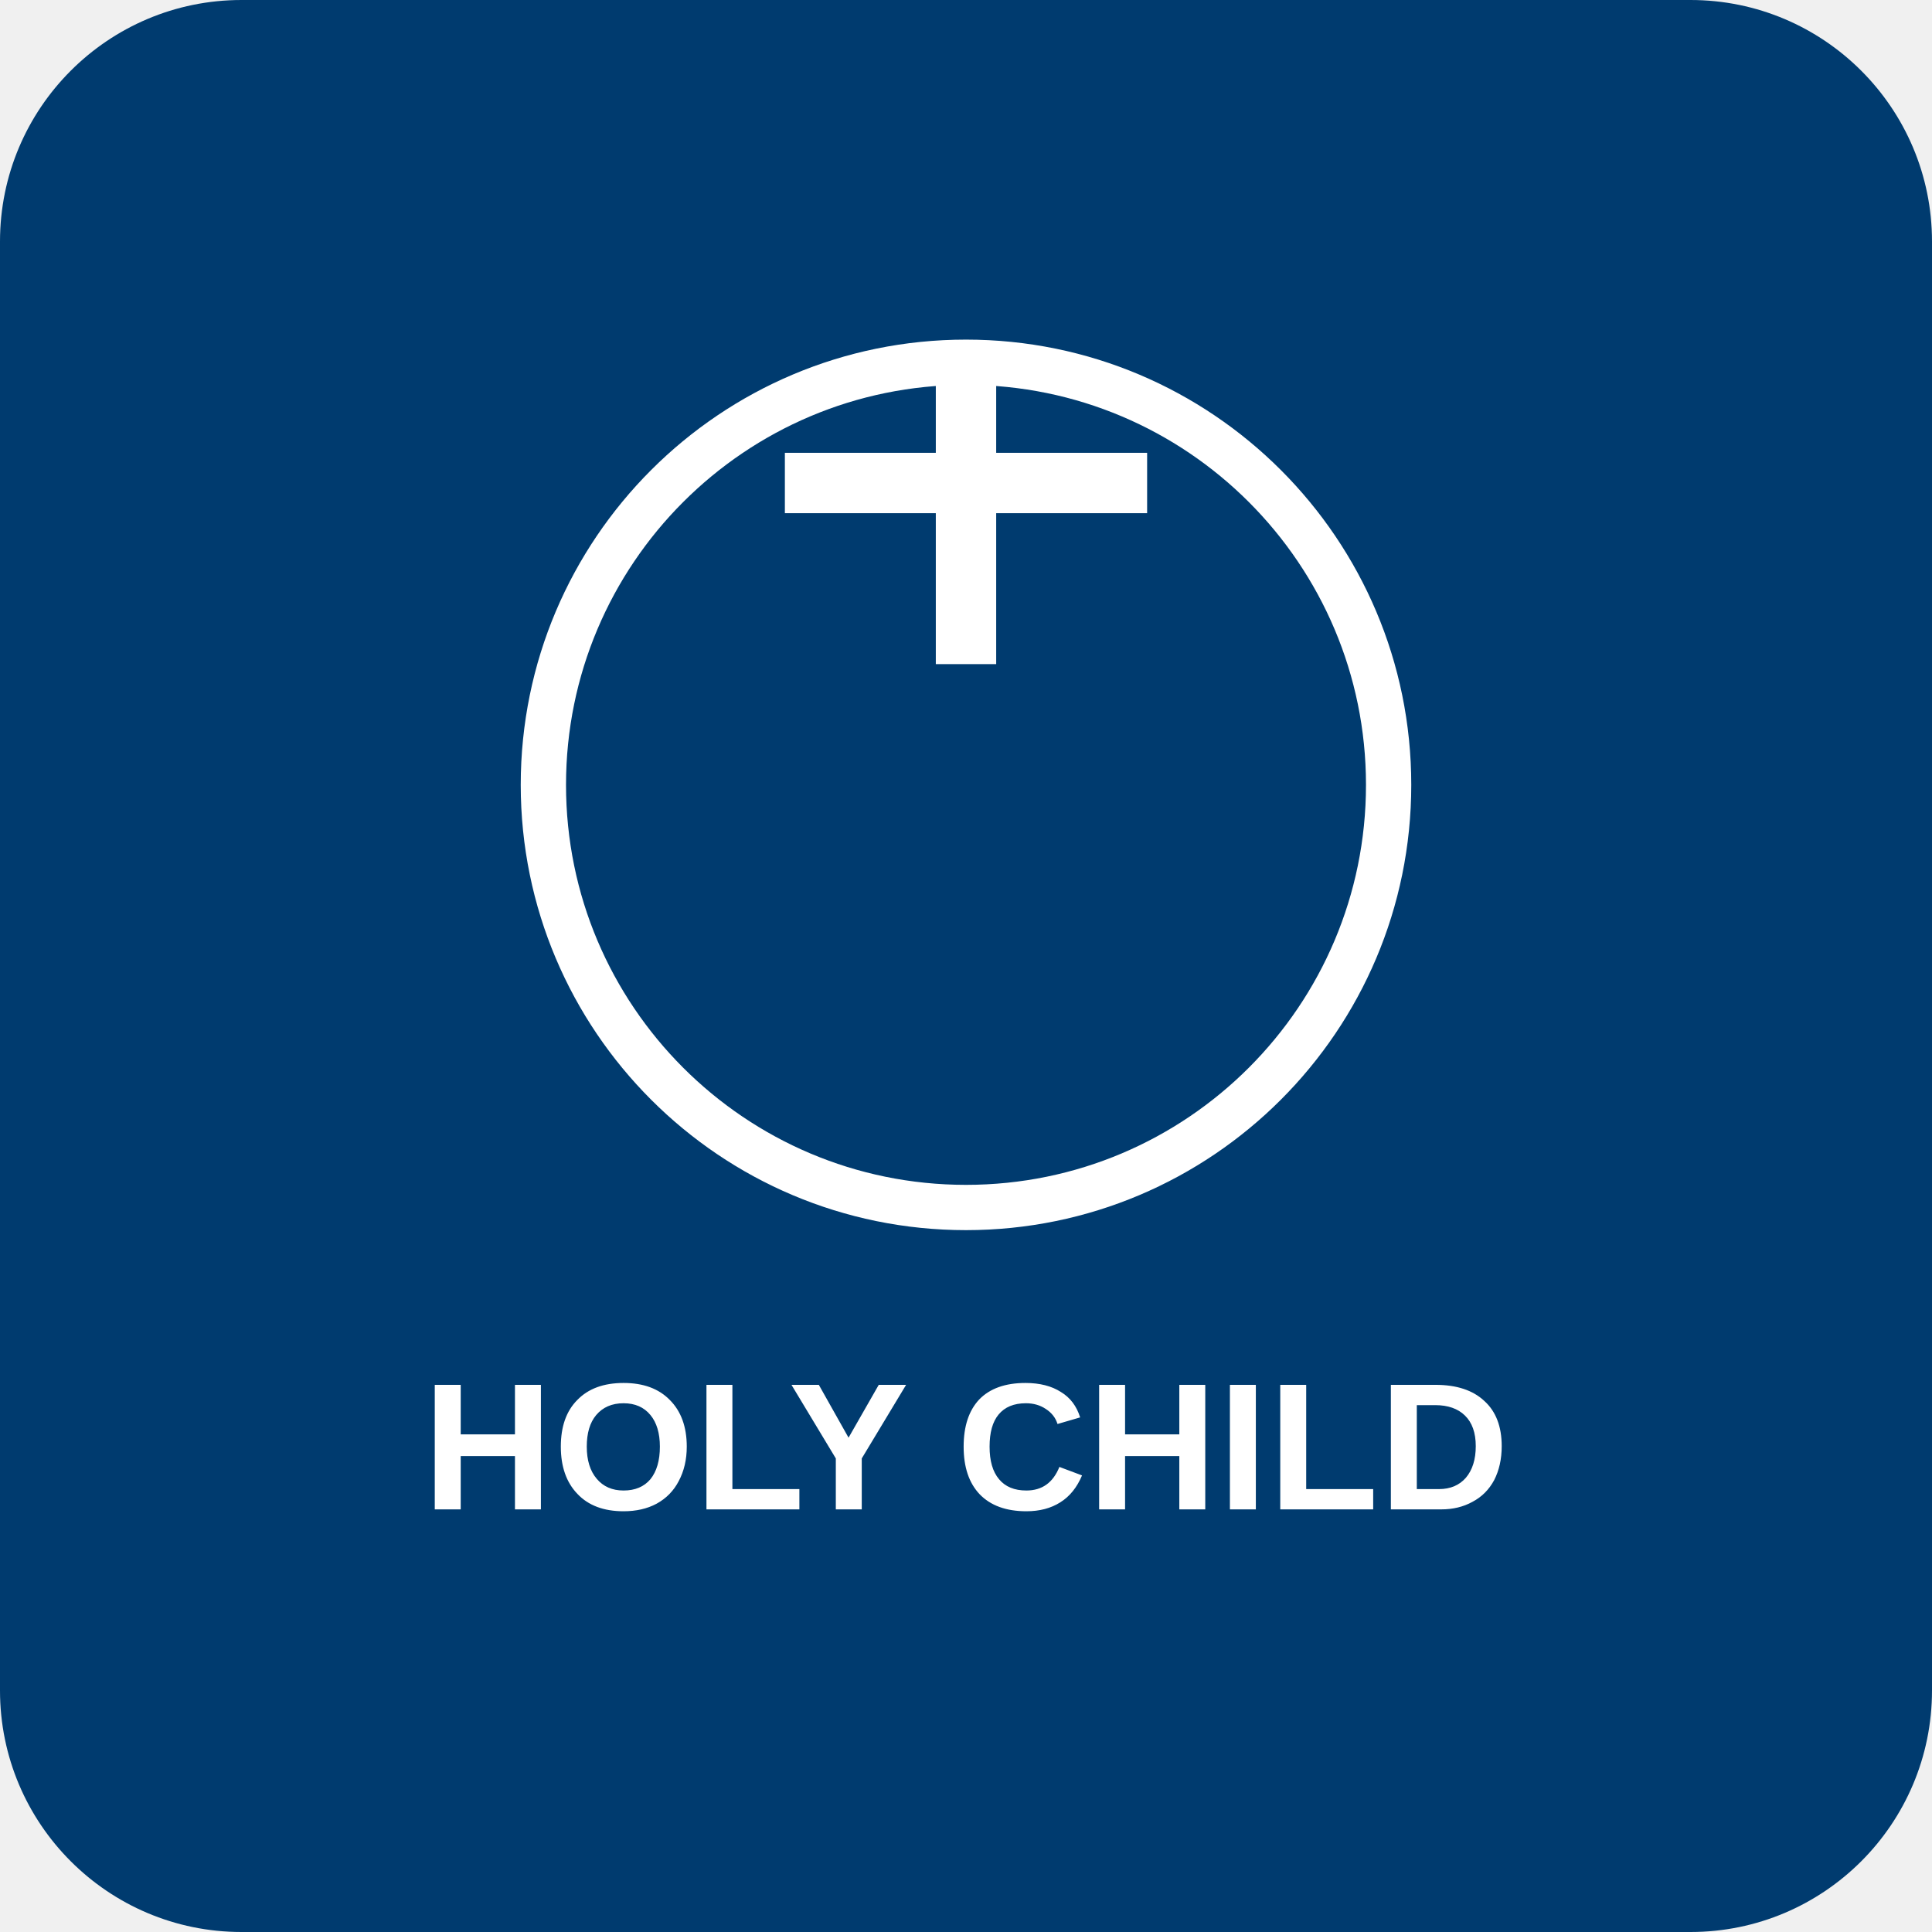
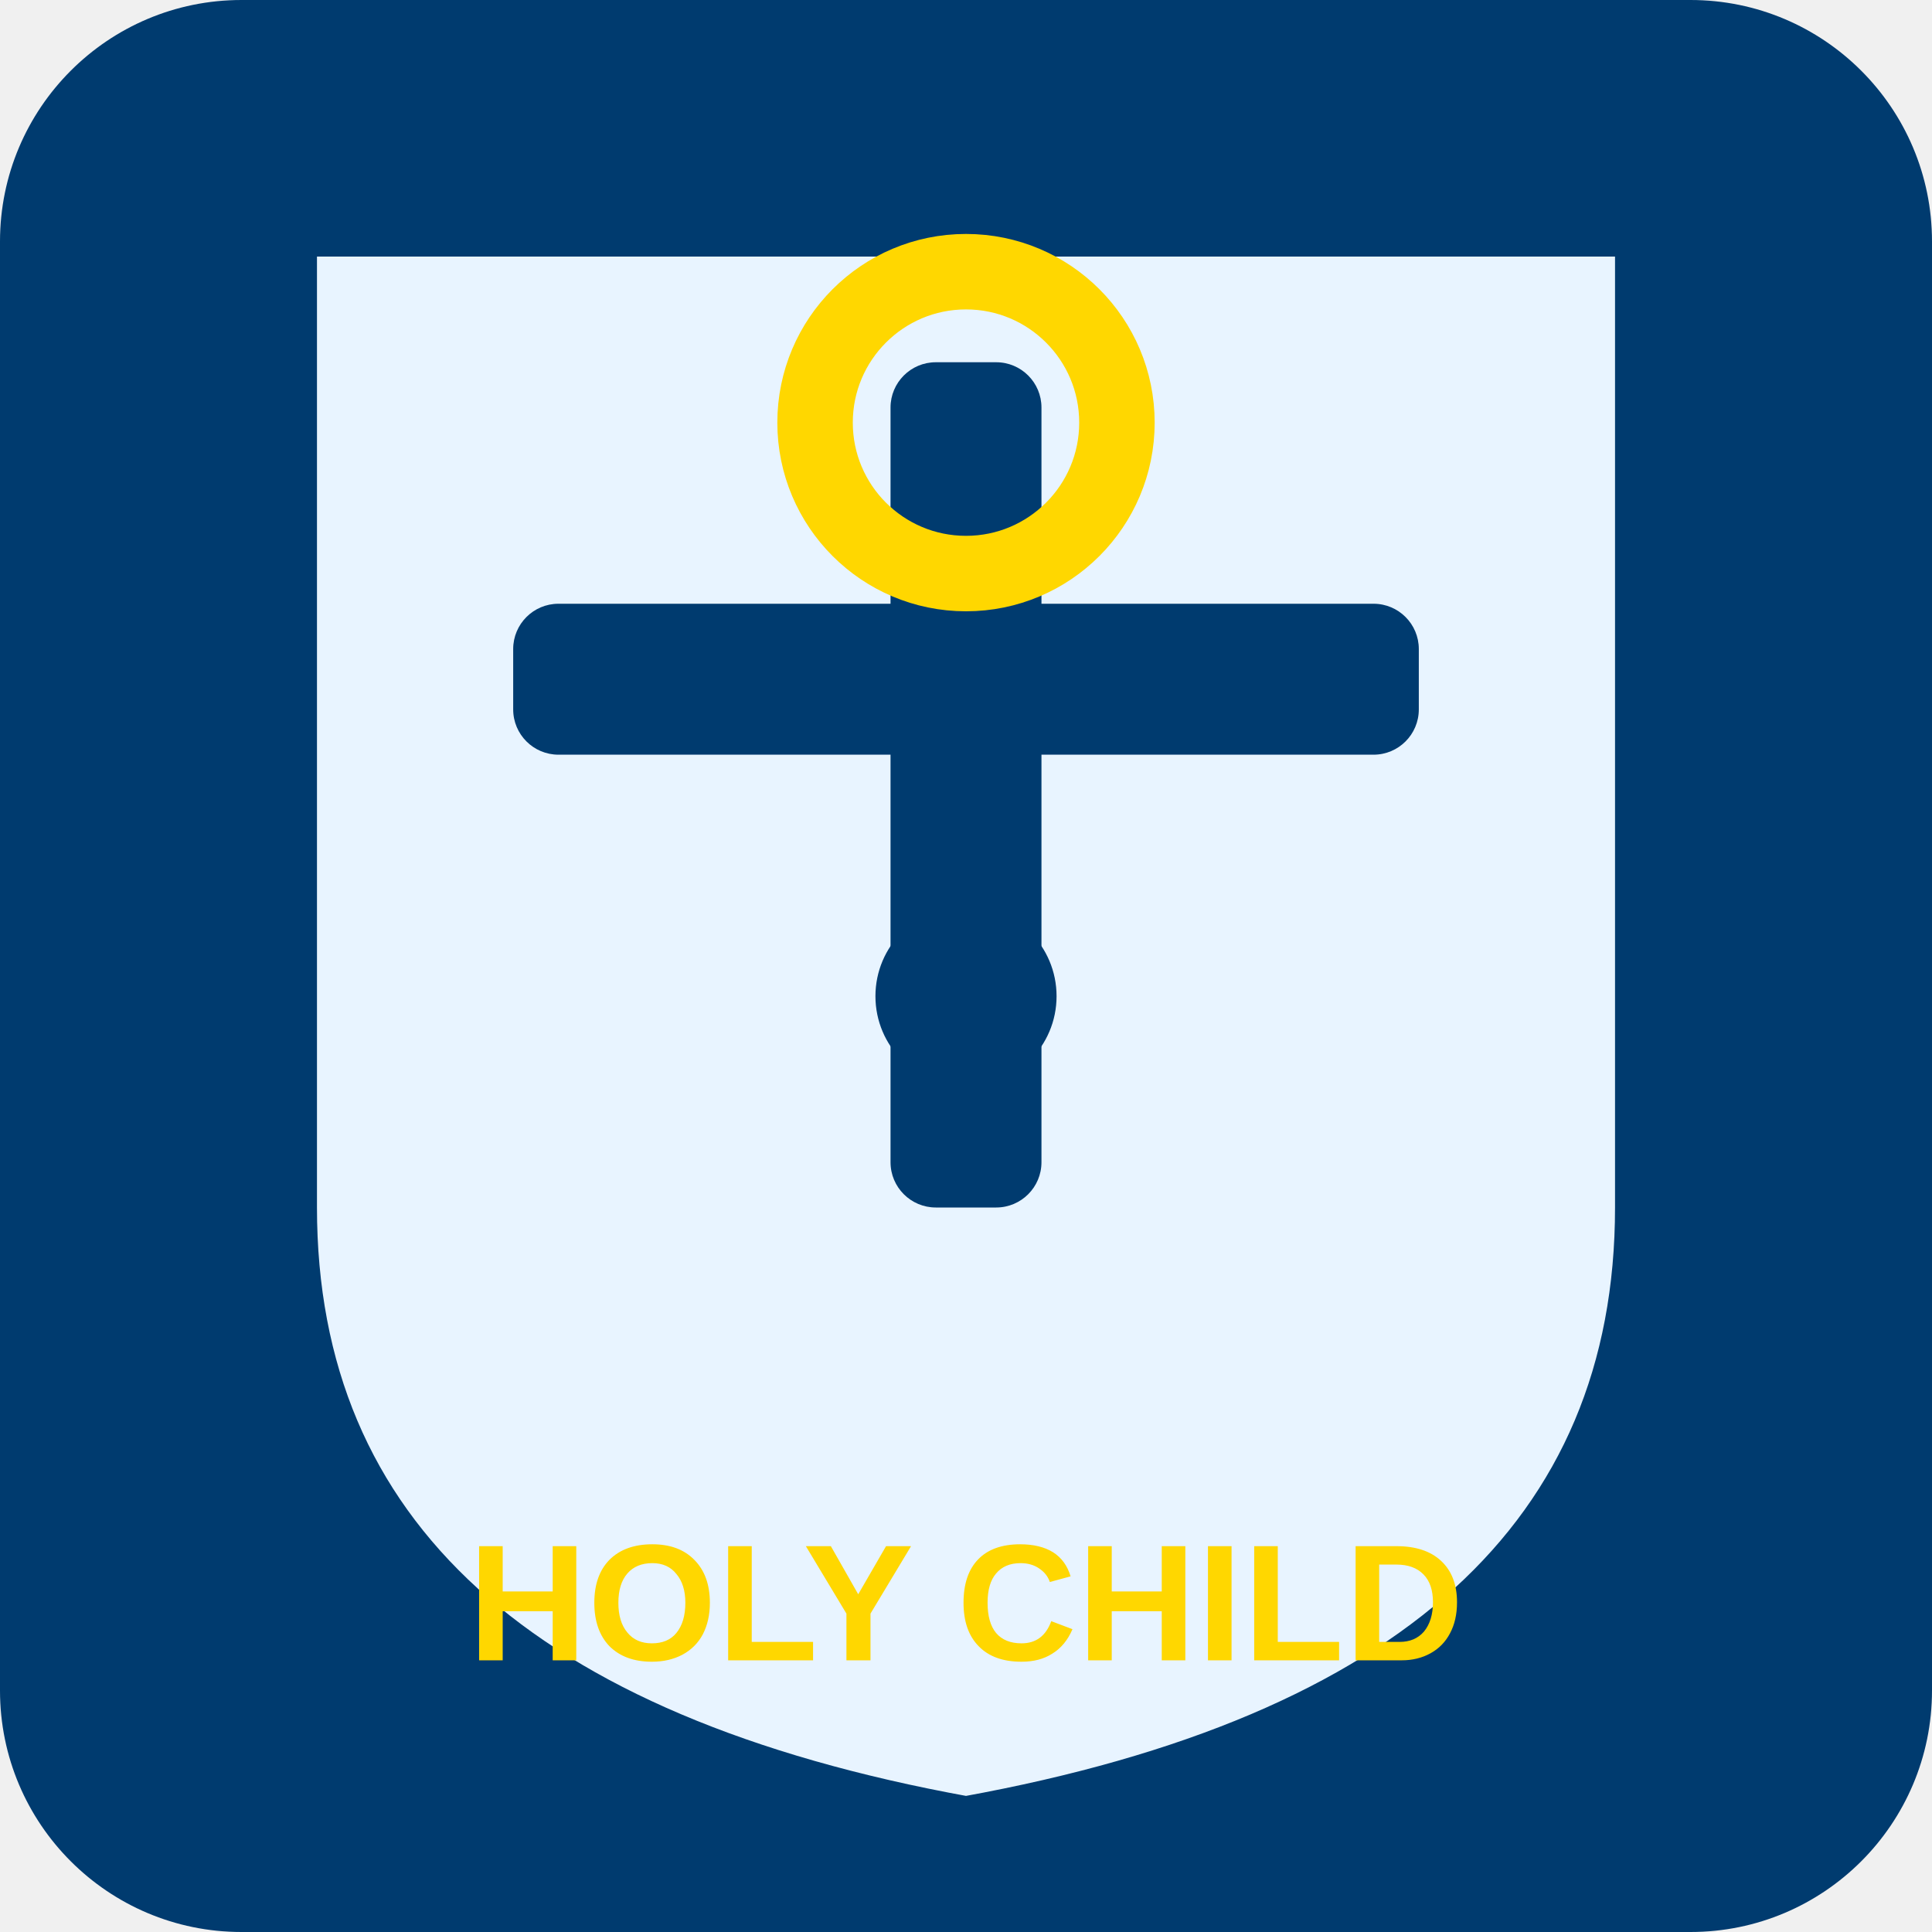
<svg xmlns="http://www.w3.org/2000/svg" viewBox="0 0 64 64" width="64" height="64">
  <rect width="64" height="64" rx="8" fill="#003B6F" />
-   <circle cx="32" cy="26" r="14" fill="none" stroke="#FFFFFF" stroke-width="1.5" />
-   <line x1="32" y1="12" x2="32" y2="22" stroke="#FFFFFF" stroke-width="2" />
-   <line x1="26" y1="16" x2="38" y2="16" stroke="#FFFFFF" stroke-width="2" />
-   <text x="32" y="50" text-anchor="middle" font-family="Arial,sans-serif" font-size="6" font-weight="800" fill="#FFFFFF">HOLY CHILD</text>
+   <path d="M10 8 L54 8 L54 40 Q54 56 32 60 Q10 56 10 40 Z" fill="#E8F4FF" stroke="#003B6F" stroke-width="1" />
+   <rect x="29.5" y="12" width="5" height="28" rx="1.5" fill="#003B6F" />
+   <rect x="17" y="20" width="30" height="5" rx="1.5" fill="#003B6F" />
+   <circle cx="32" cy="14" r="5" fill="none" stroke="#FFD700" stroke-width="2.5" />
+   <circle cx="32" cy="33" r="3" fill="#003B6F" />
+   <text x="32" y="55" text-anchor="middle" font-family="Arial,sans-serif" font-size="5.5" font-weight="800" fill="#FFD700">HOLY CHILD</text>
</svg>
